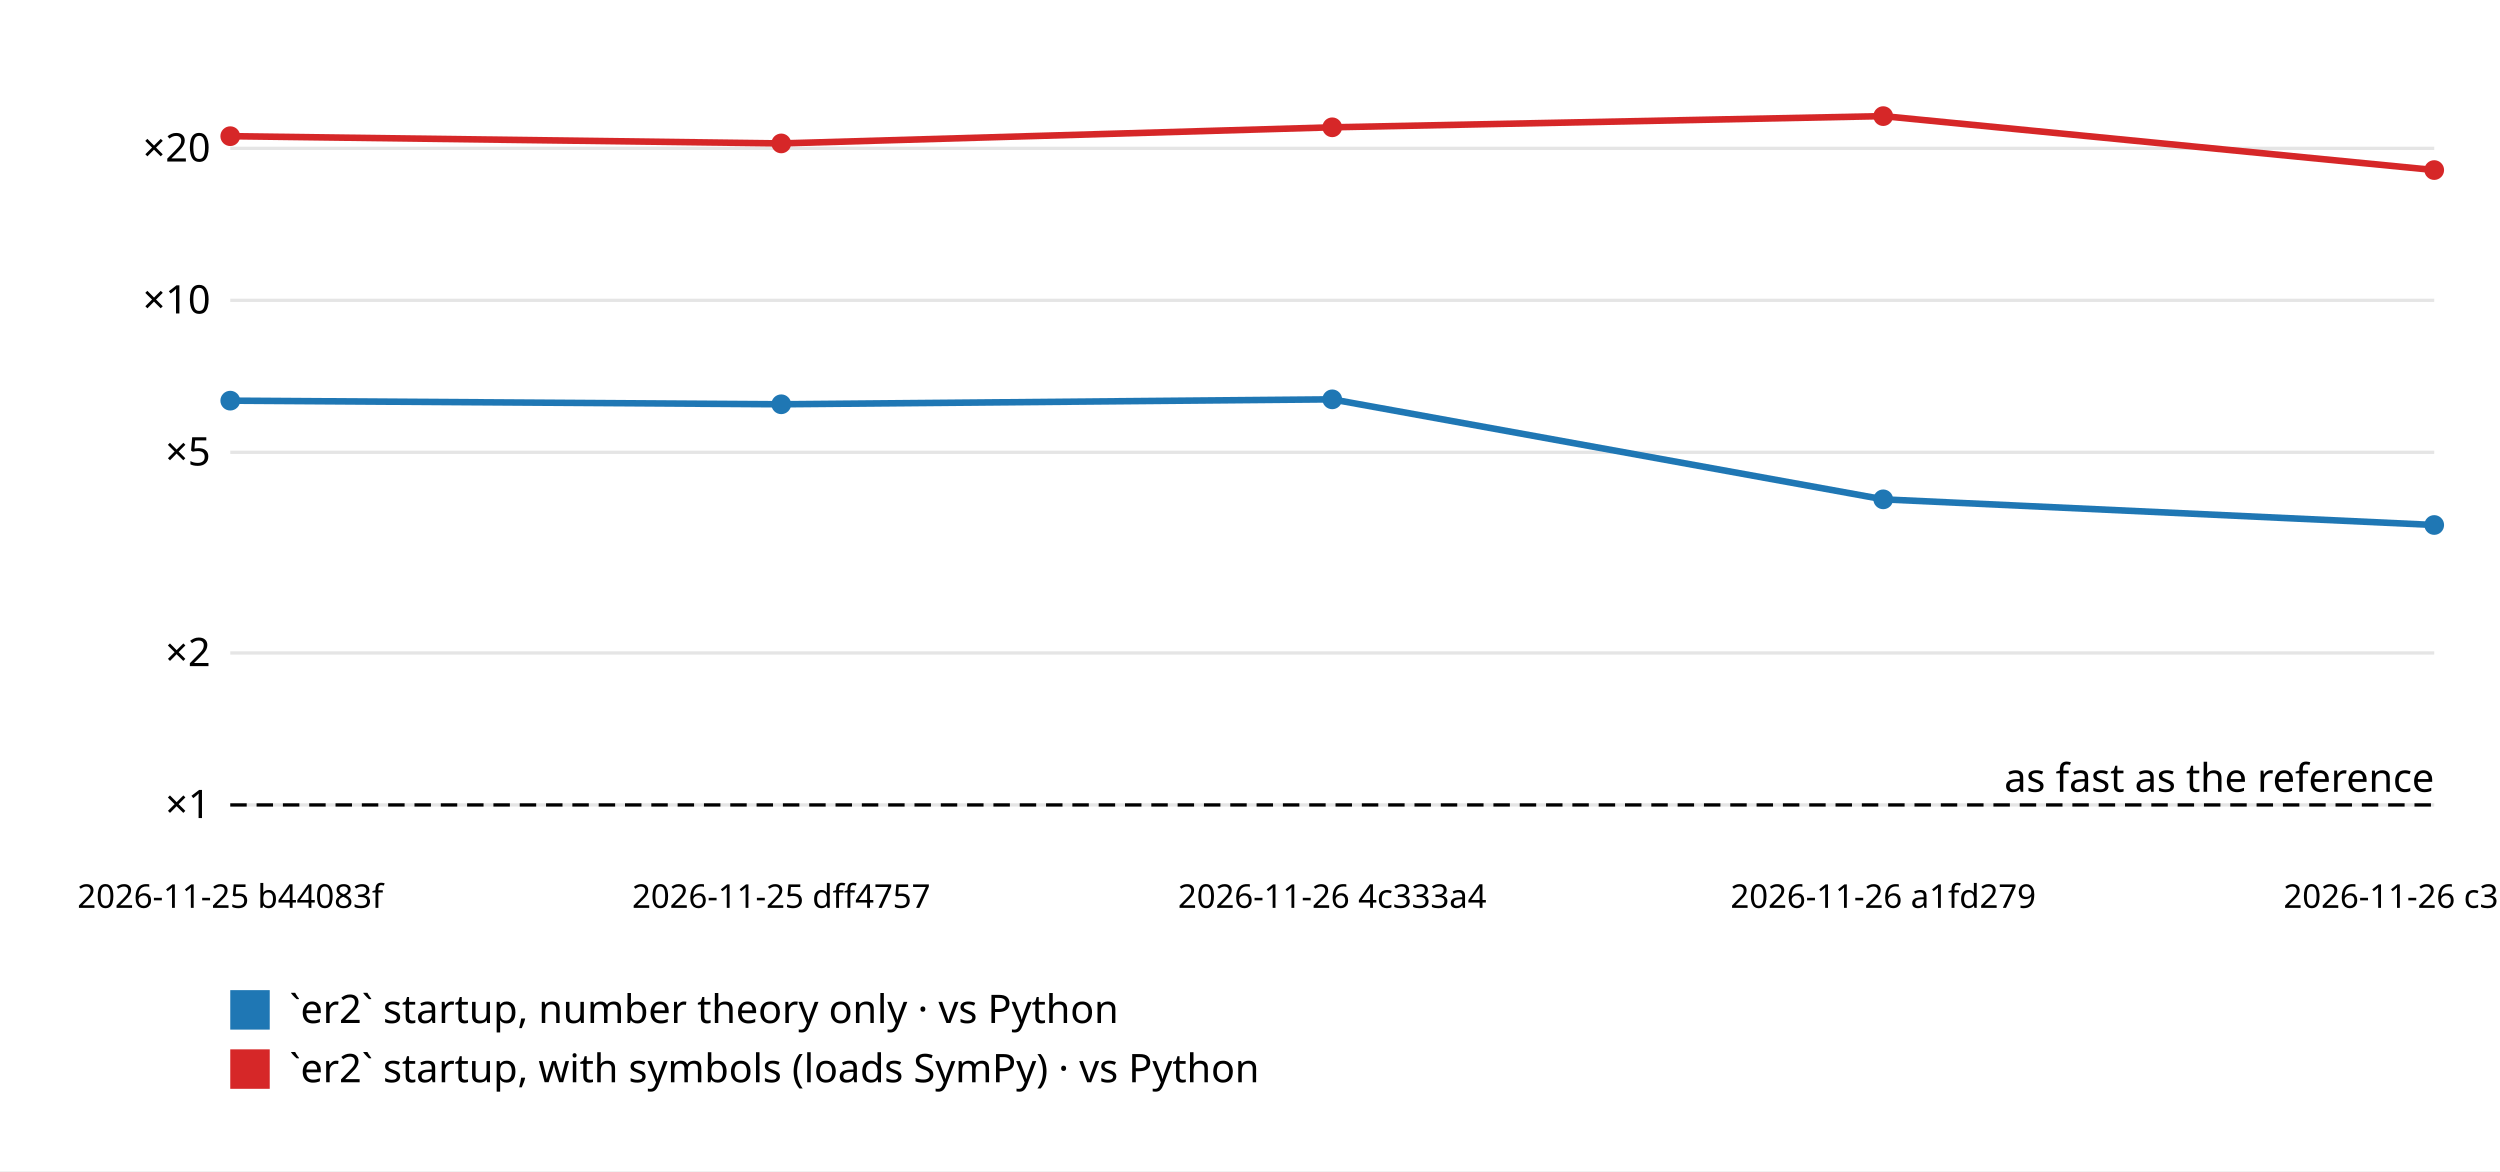
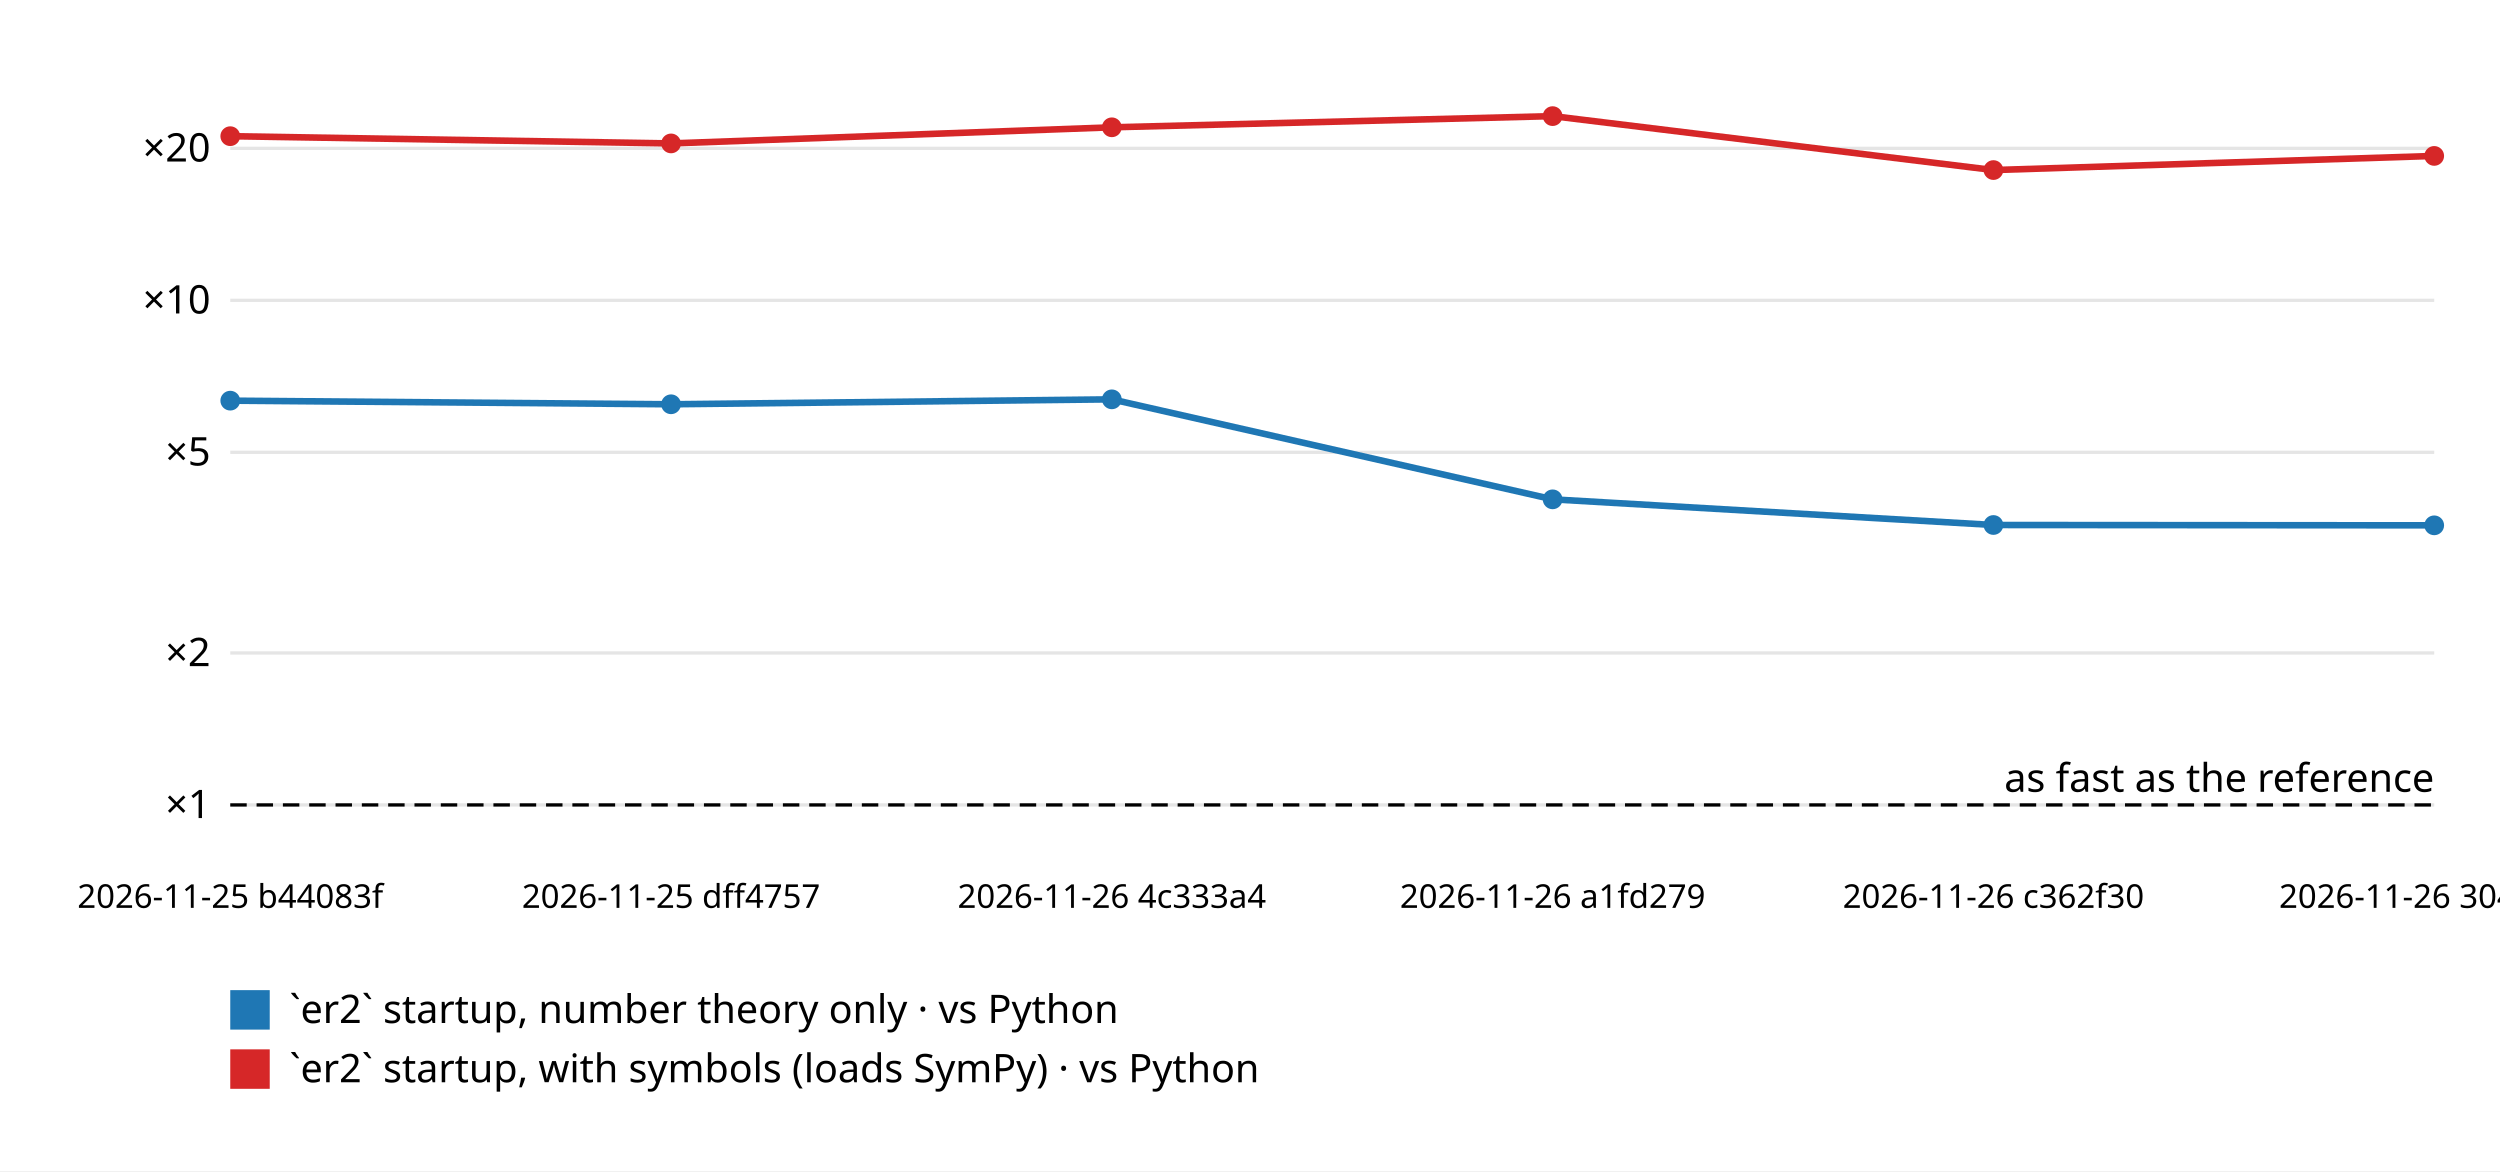
<svg xmlns="http://www.w3.org/2000/svg" width="760" height="356" font-family="sans-serif" font-size="12">
  <rect width="760" height="356" fill="white" />
  <line x1="70" x2="740" y1="244.7" y2="244.7" stroke="#e5e5e5" />
  <text x="64" y="248.7" text-anchor="end">×1</text>
  <line x1="70" x2="740" y1="198.5" y2="198.5" stroke="#e5e5e5" />
  <text x="64" y="202.5" text-anchor="end">×2</text>
  <line x1="70" x2="740" y1="137.5" y2="137.5" stroke="#e5e5e5" />
  <text x="64" y="141.5" text-anchor="end">×5</text>
  <line x1="70" x2="740" y1="91.3" y2="91.3" stroke="#e5e5e5" />
  <text x="64" y="95.3" text-anchor="end">×10</text>
  <line x1="70" x2="740" y1="45.1" y2="45.1" stroke="#e5e5e5" />
  <text x="64" y="49.1" text-anchor="end">×20</text>
  <line x1="70" x2="740" y1="244.7" y2="244.7" stroke="black" stroke-dasharray="5 3" />
  <text x="740" y="240.7" text-anchor="end">as fast as the reference</text>
  <text x="70.0" y="276" text-anchor="middle" font-size="10">2026-11-25 b44083f</text>
-   <text x="237.5" y="276" text-anchor="middle" font-size="10">2026-11-25 dff4757</text>
-   <text x="405.0" y="276" text-anchor="middle" font-size="10">2026-11-26 4c333a4</text>
-   <text x="572.5" y="276" text-anchor="middle" font-size="10">2026-11-26 a1fd279</text>
-   <text x="740.0" y="276" text-anchor="middle" font-size="10">2026-11-26 c362f30</text>
-   <polyline points="70.0,121.8 237.5,122.9 405.0,121.4 572.5,151.8 740.0,159.6" fill="none" stroke="#1f77b4" stroke-width="2" />
+   <text x="204.0" y="276" text-anchor="middle" font-size="10">2026-11-25 dff4757</text>
+   <text x="338.0" y="276" text-anchor="middle" font-size="10">2026-11-26 4c333a4</text>
+   <text x="472.0" y="276" text-anchor="middle" font-size="10">2026-11-26 a1fd279</text>
+   <text x="606.0" y="276" text-anchor="middle" font-size="10">2026-11-26 c362f30</text>
+   <text x="740.0" y="276" text-anchor="middle" font-size="10">2026-11-26 304cb29</text>
+   <polyline points="70.0,121.8 204.0,122.9 338.0,121.4 472.0,151.8 606.0,159.6 740.0,159.7" fill="none" stroke="#1f77b4" stroke-width="2" />
  <circle cx="70.0" cy="121.8" r="3" fill="#1f77b4" />
-   <circle cx="237.5" cy="122.9" r="3" fill="#1f77b4" />
-   <circle cx="405.0" cy="121.4" r="3" fill="#1f77b4" />
-   <circle cx="572.5" cy="151.8" r="3" fill="#1f77b4" />
-   <circle cx="740.0" cy="159.6" r="3" fill="#1f77b4" />
+   <circle cx="204.0" cy="122.9" r="3" fill="#1f77b4" />
+   <circle cx="338.0" cy="121.4" r="3" fill="#1f77b4" />
+   <circle cx="472.0" cy="151.8" r="3" fill="#1f77b4" />
+   <circle cx="606.0" cy="159.6" r="3" fill="#1f77b4" />
+   <circle cx="740.0" cy="159.7" r="3" fill="#1f77b4" />
  <rect x="70" y="301" width="12" height="12" fill="#1f77b4" />
  <text x="88" y="311">`er2` startup, number theory only · vs Python</text>
-   <polyline points="70.0,41.4 237.5,43.6 405.0,38.7 572.5,35.3 740.0,51.7" fill="none" stroke="#d62728" stroke-width="2" />
+   <polyline points="70.0,41.4 204.0,43.6 338.0,38.7 472.0,35.3 606.0,51.7 740.0,47.4" fill="none" stroke="#d62728" stroke-width="2" />
  <circle cx="70.0" cy="41.4" r="3" fill="#d62728" />
-   <circle cx="237.5" cy="43.6" r="3" fill="#d62728" />
-   <circle cx="405.0" cy="38.7" r="3" fill="#d62728" />
-   <circle cx="572.5" cy="35.3" r="3" fill="#d62728" />
-   <circle cx="740.0" cy="51.7" r="3" fill="#d62728" />
+   <circle cx="204.0" cy="43.6" r="3" fill="#d62728" />
+   <circle cx="338.0" cy="38.7" r="3" fill="#d62728" />
+   <circle cx="472.0" cy="35.3" r="3" fill="#d62728" />
+   <circle cx="606.0" cy="51.7" r="3" fill="#d62728" />
+   <circle cx="740.0" cy="47.4" r="3" fill="#d62728" />
  <rect x="70" y="319" width="12" height="12" fill="#d62728" />
  <text x="88" y="329">`er2` startup, with symbols (loads SymPy) · vs Python</text>
</svg>
